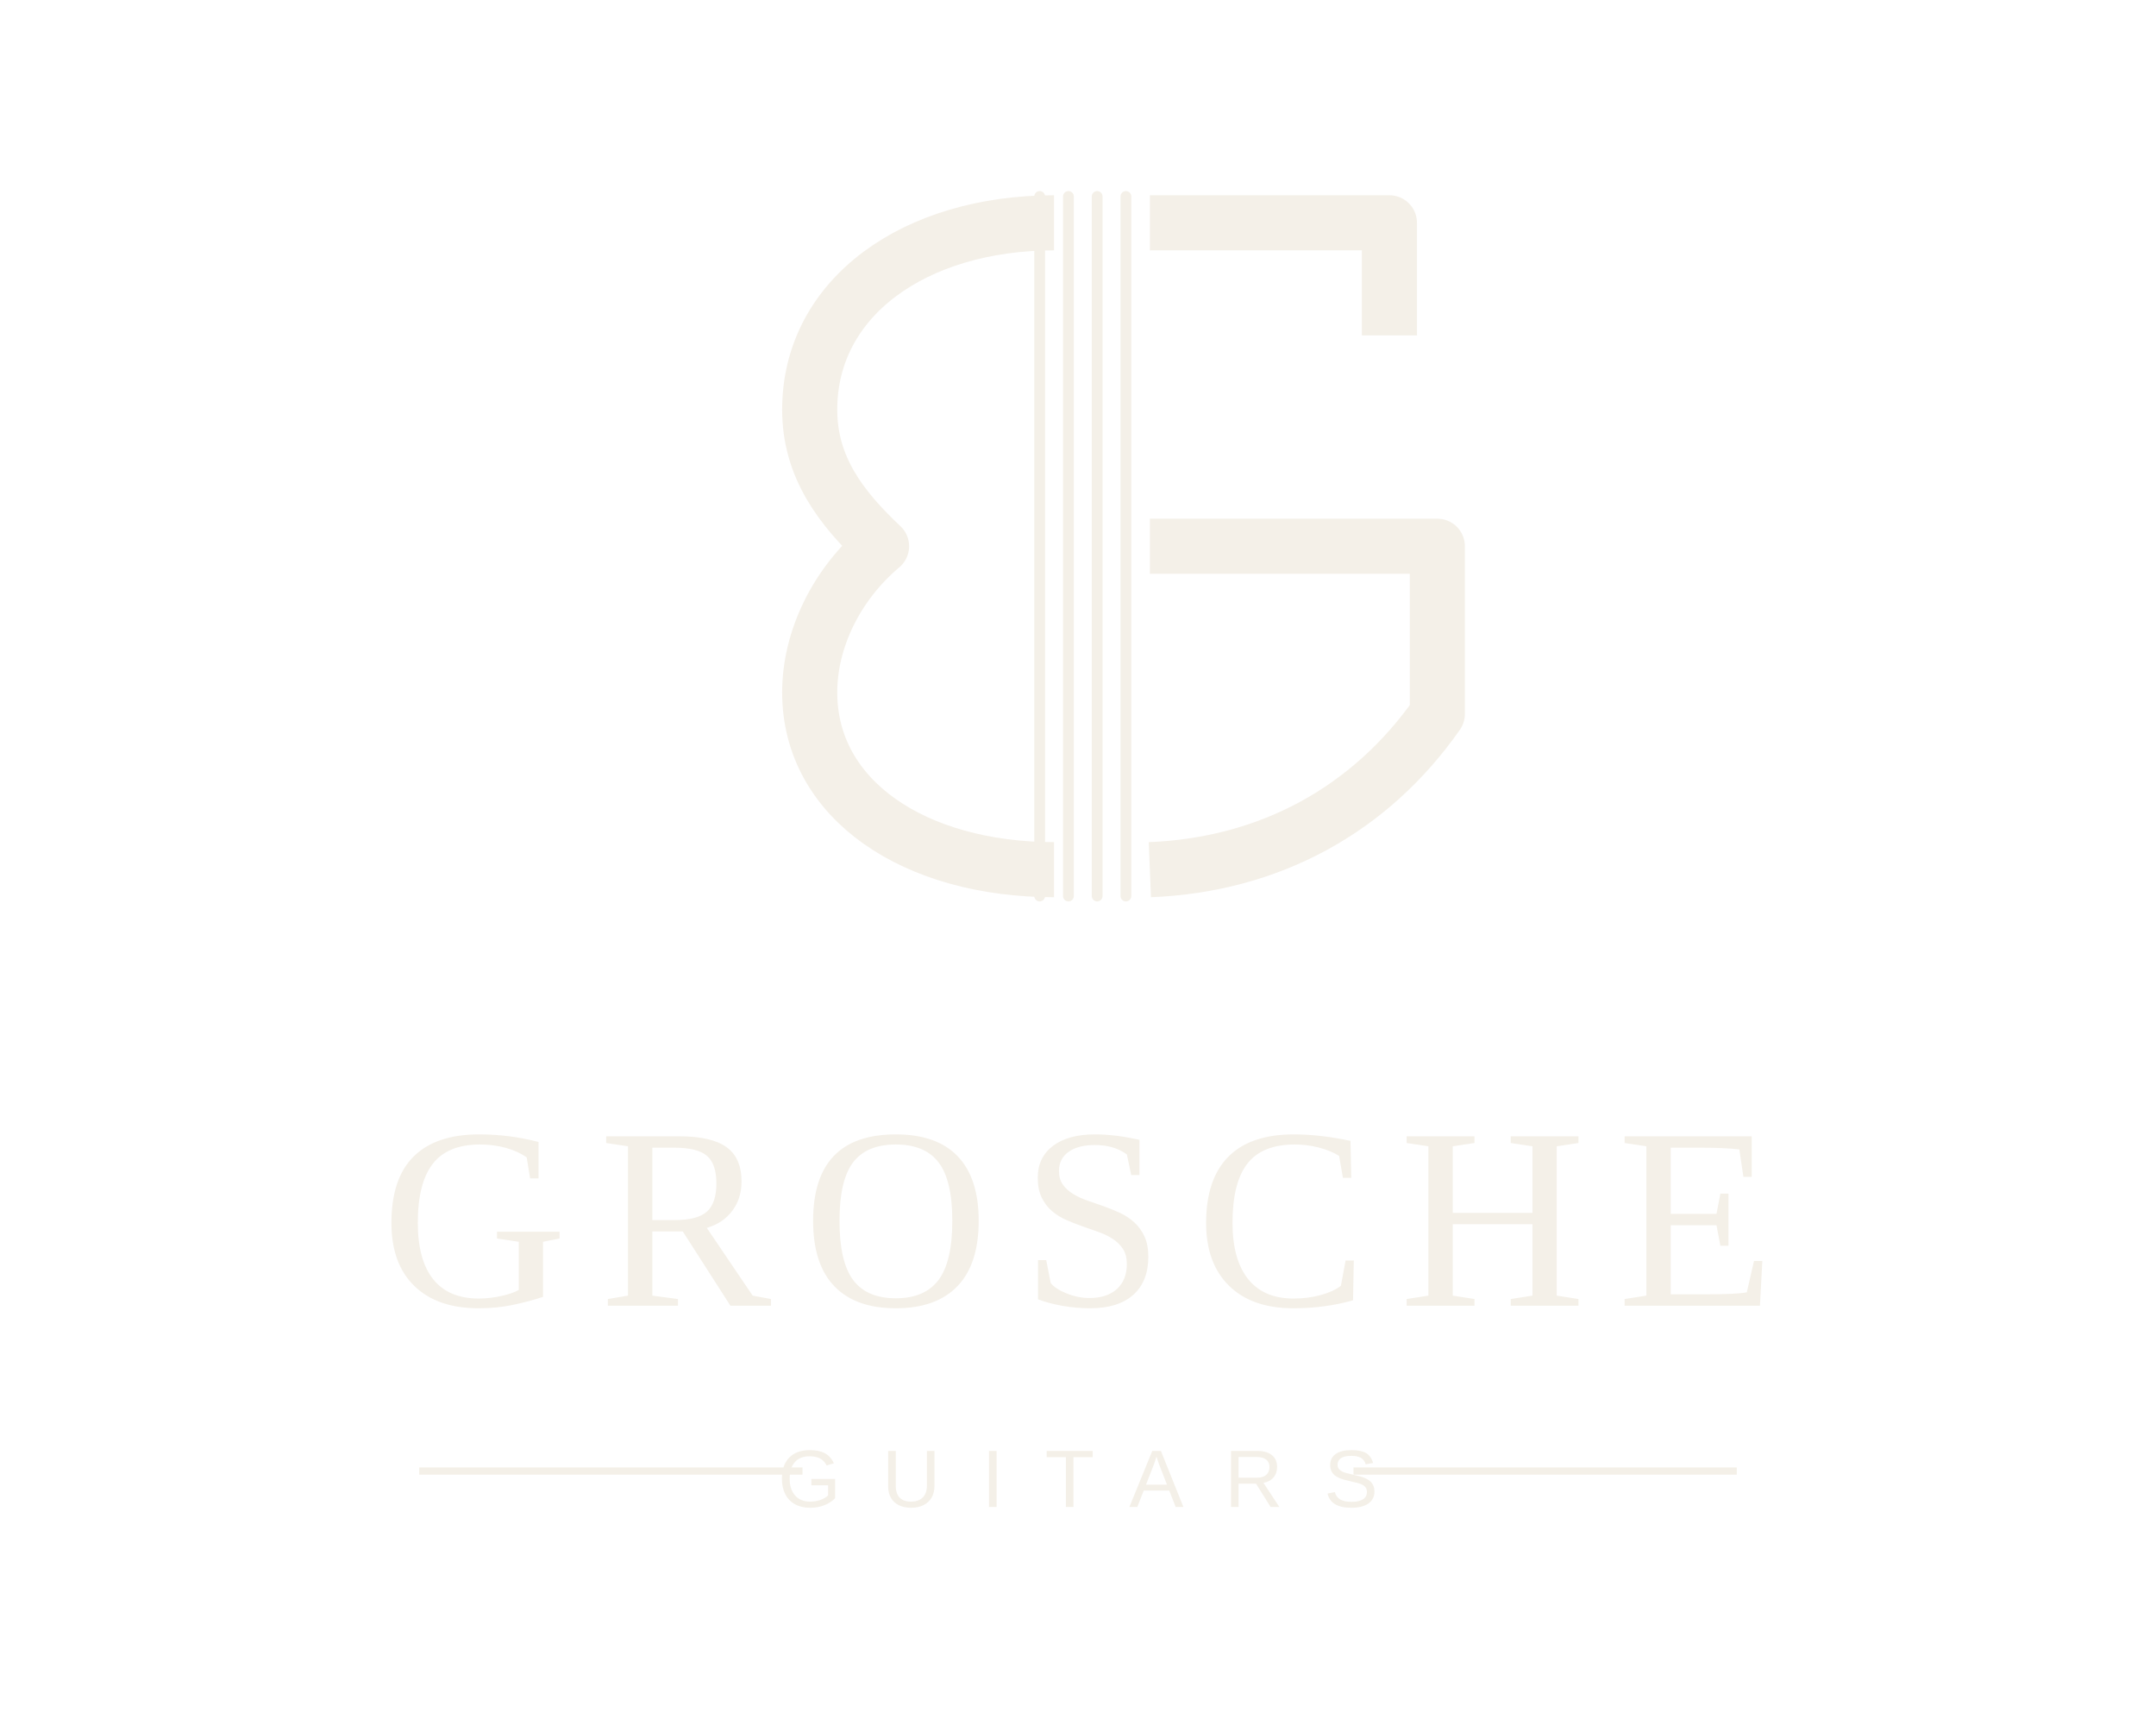
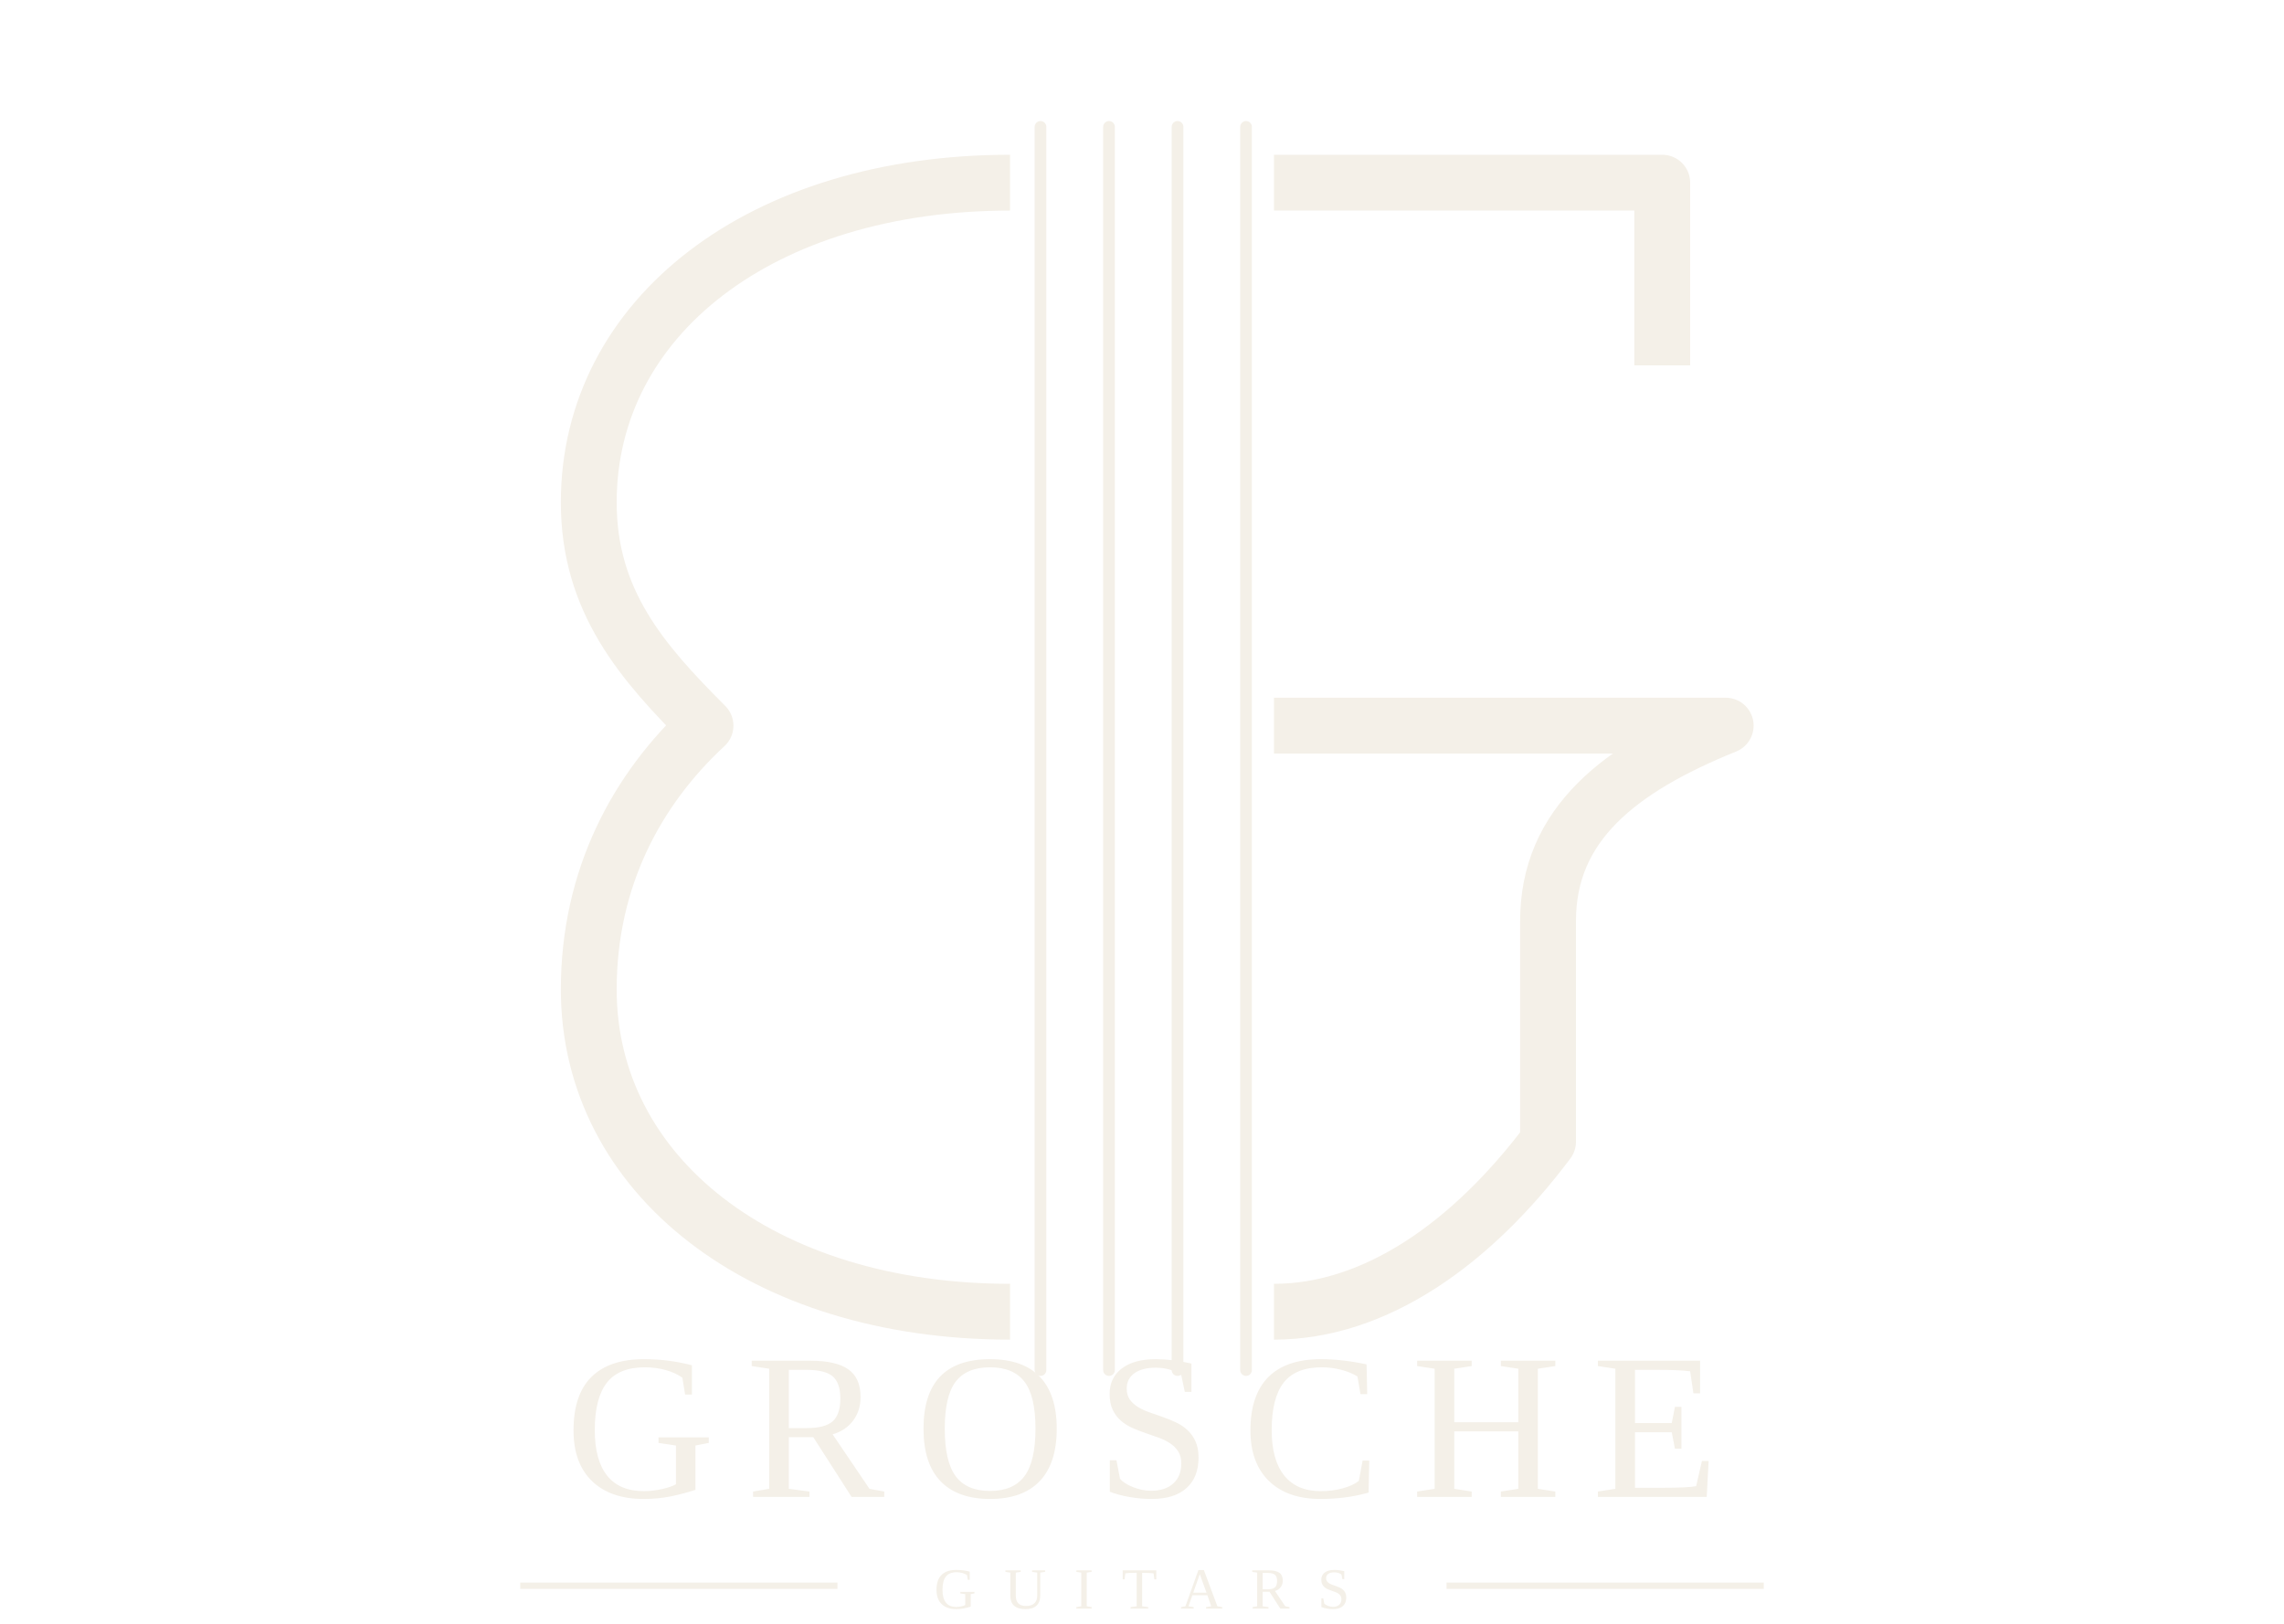
- <svg xmlns="http://www.w3.org/2000/svg" viewBox="0 0 900 720" role="img" aria-labelledby="title desc">
-   <g transform="translate(250 28)">
-     <g fill="none" stroke="#F4F0E8" stroke-width="23" stroke-linecap="butt" stroke-linejoin="round">
-       <path d="M190 65 C132 65 88 96 88 143 C88 167 101 184 118 200 C99 216 88 239 88 261 C88 306 132 335 190 335" />
-       <path d="M230 65 H330 V112" />
-       <path d="M230 200 H350 V270 C322 310 280 333 230 335" />
+ <svg xmlns="http://www.w3.org/2000/svg" viewBox="0 0 900 640" role="img" aria-labelledby="title desc">
+   <g transform="translate(0 0) scale(1.0)">
+     <g fill="none" stroke="#F4F0E8" stroke-width="22" stroke-linecap="butt" stroke-linejoin="round">
+       <path d="M398 72 C300 72 232 125 232 198 C232 237 253 261 278 286 C251 311 232 346 232 390 C232 463 300 517 398 517" />
+       <path d="M502 72 H655 V144" />
+       <path d="M502 286 H680 C638 303 610 325 610 363 V450 C580 490 542 517 502 517" />
    </g>
-     <g fill="none" stroke="#F4F0E8" stroke-width="4.5" stroke-linecap="round">
-       <path d="M184 54 V346" />
-       <path d="M196 54 V346" />
-       <path d="M208 54 V346" />
-       <path d="M220 54 V346" />
+     <g fill="none" stroke="#F4F0E8" stroke-width="4.6" stroke-linecap="round">
+       <path d="M410 50 V540" />
+       <path d="M437 50 V540" />
+       <path d="M464 50 V540" />
+       <path d="M491 50 V540" />
    </g>
  </g>
-   <text x="450" y="545" text-anchor="middle" fill="#F4F0E8" font-family="Cormorant Garamond, Georgia, 'Times New Roman', serif" font-size="108" font-weight="500" letter-spacing="13">GROSCHE</text>
-   <path d="M175 614 H335 M565 614 H725" stroke="#F4F0E8" stroke-width="3" fill="none" />
-   <text x="450" y="629" text-anchor="middle" fill="#F4F0E8" font-family="Manrope, Arial, sans-serif" font-size="34" font-weight="500" letter-spacing="17">GUITARS</text>
+   <text x="450" y="590" text-anchor="middle" fill="#F4F0E8" font-family="Georgia, 'Times New Roman', serif" font-size="82" letter-spacing="12">GROSCHE</text>
+   <path d="M205 625 H330 M570 625 H695" stroke="#F4F0E8" stroke-width="2.5" />
+   <text x="450" y="634" text-anchor="middle" fill="#F4F0E8" font-family="Georgia, 'Times New Roman', serif" font-size="23" letter-spacing="11">GUITARS</text>
</svg>
